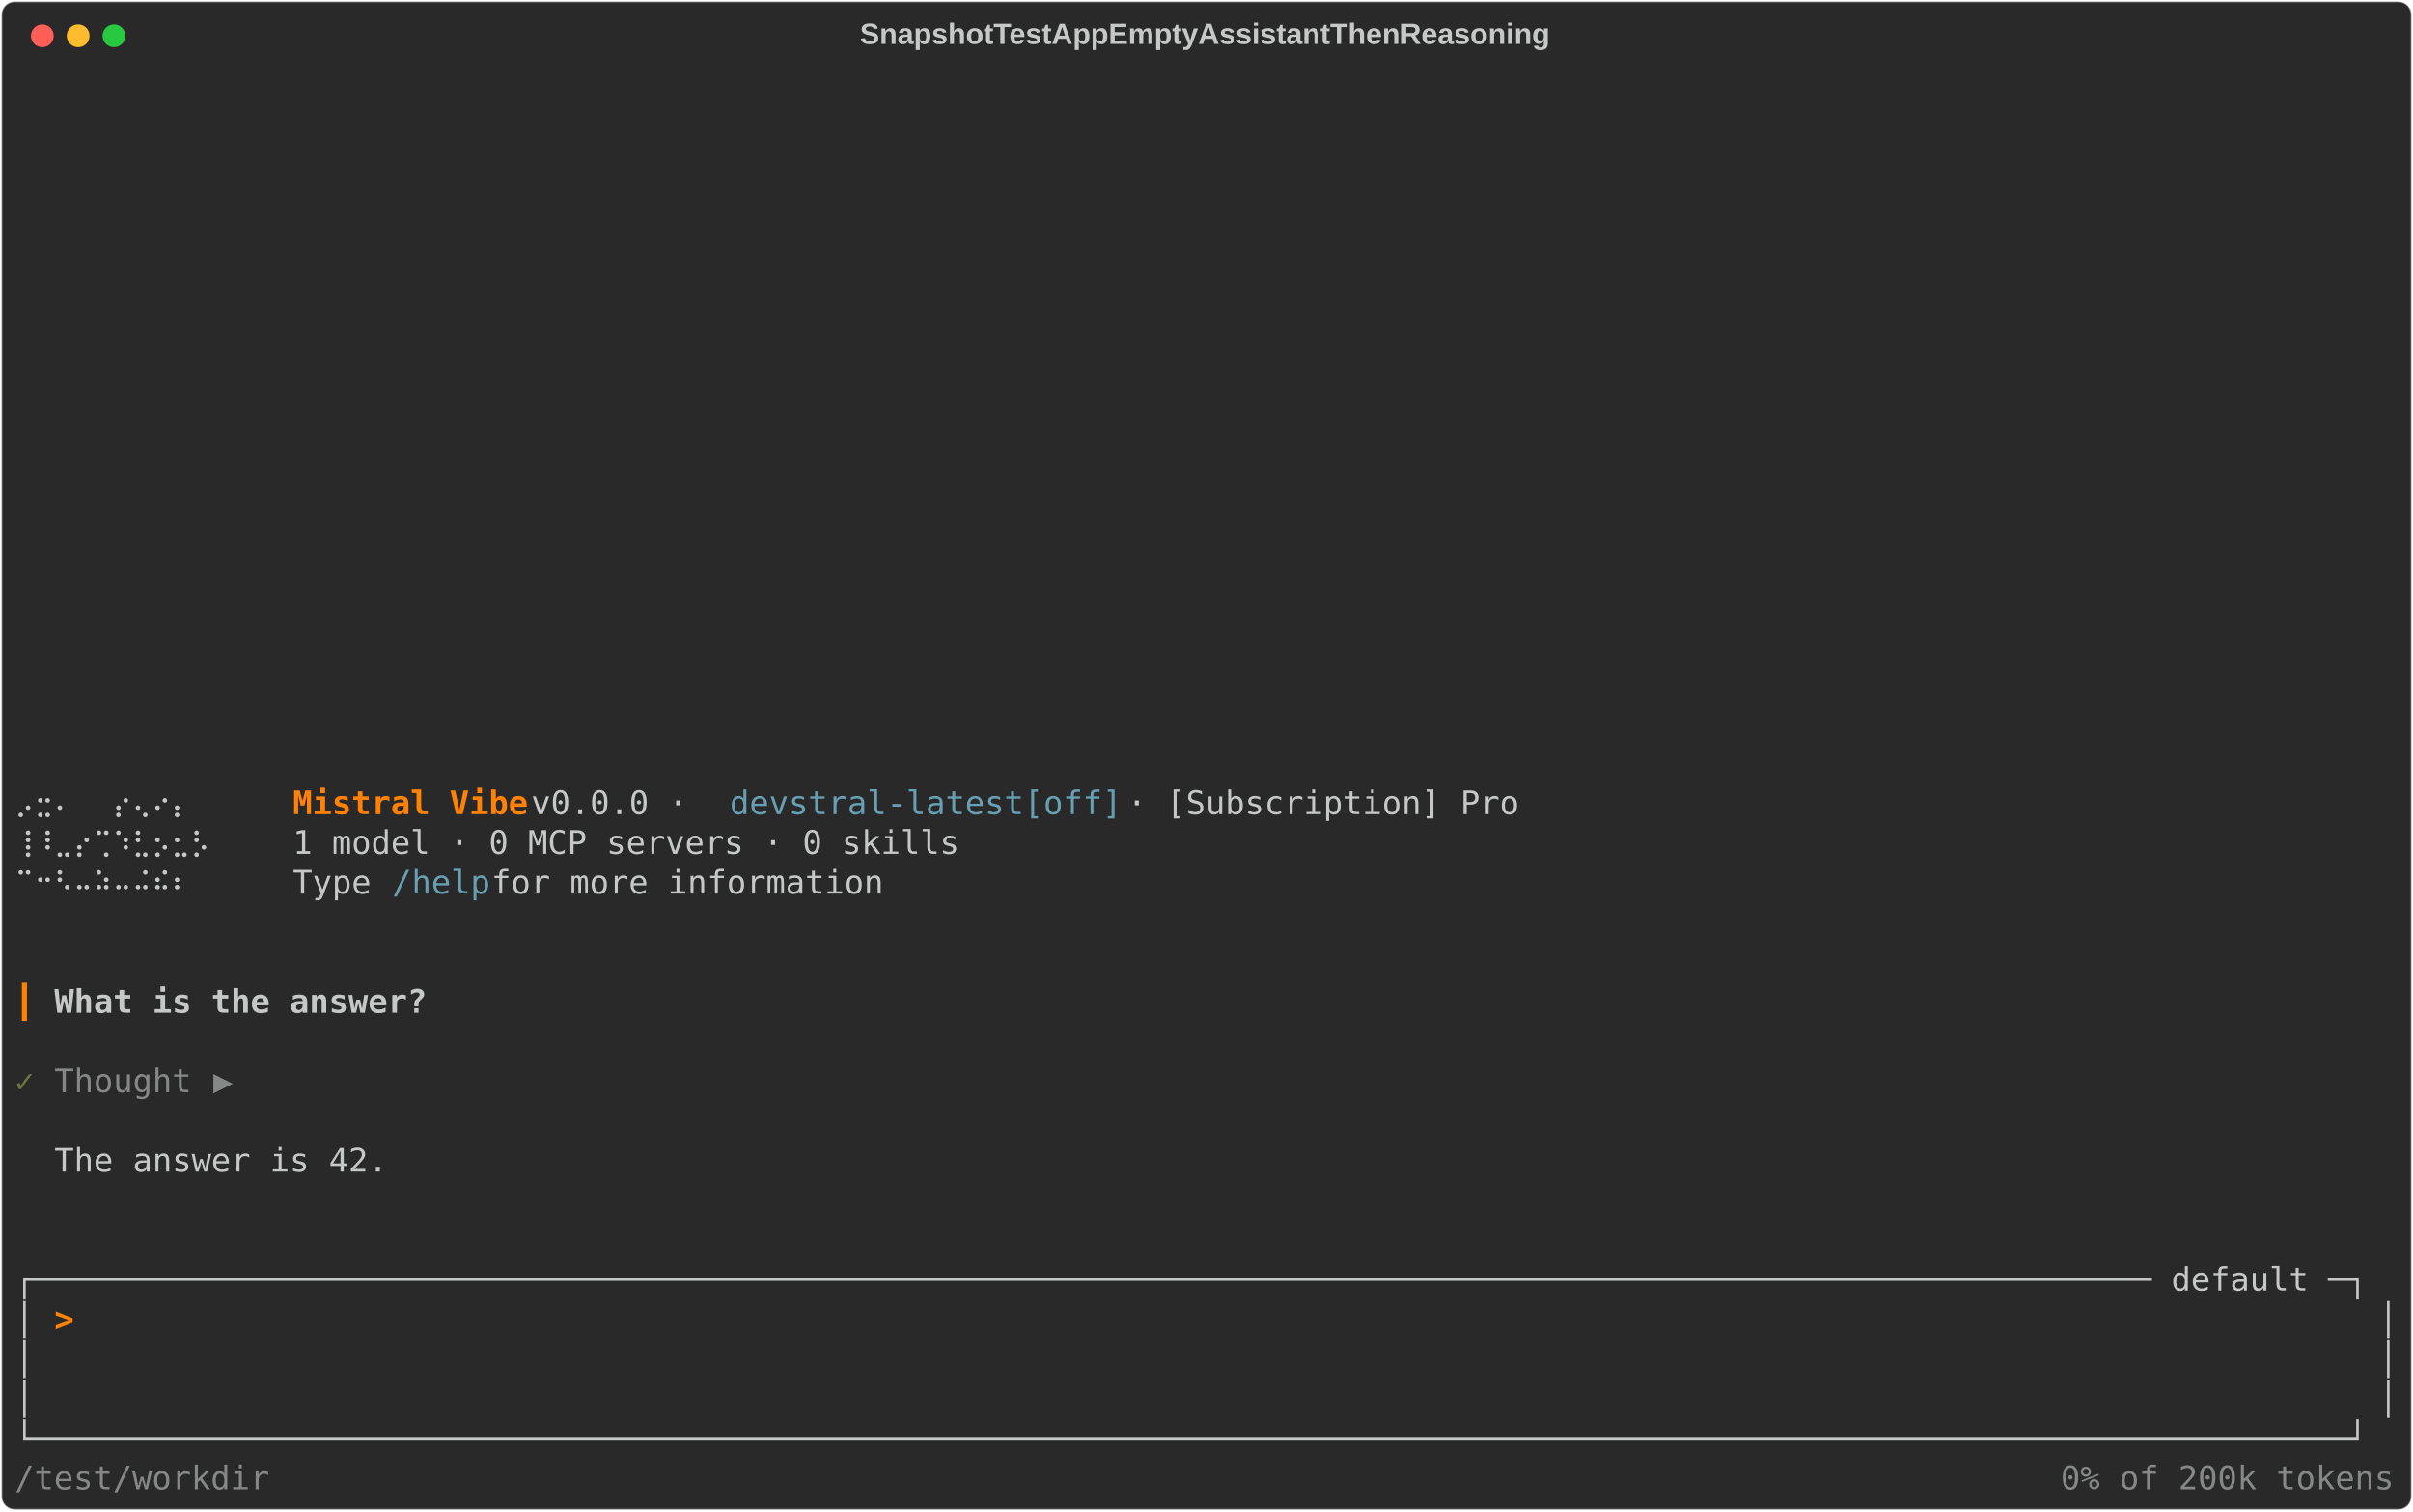
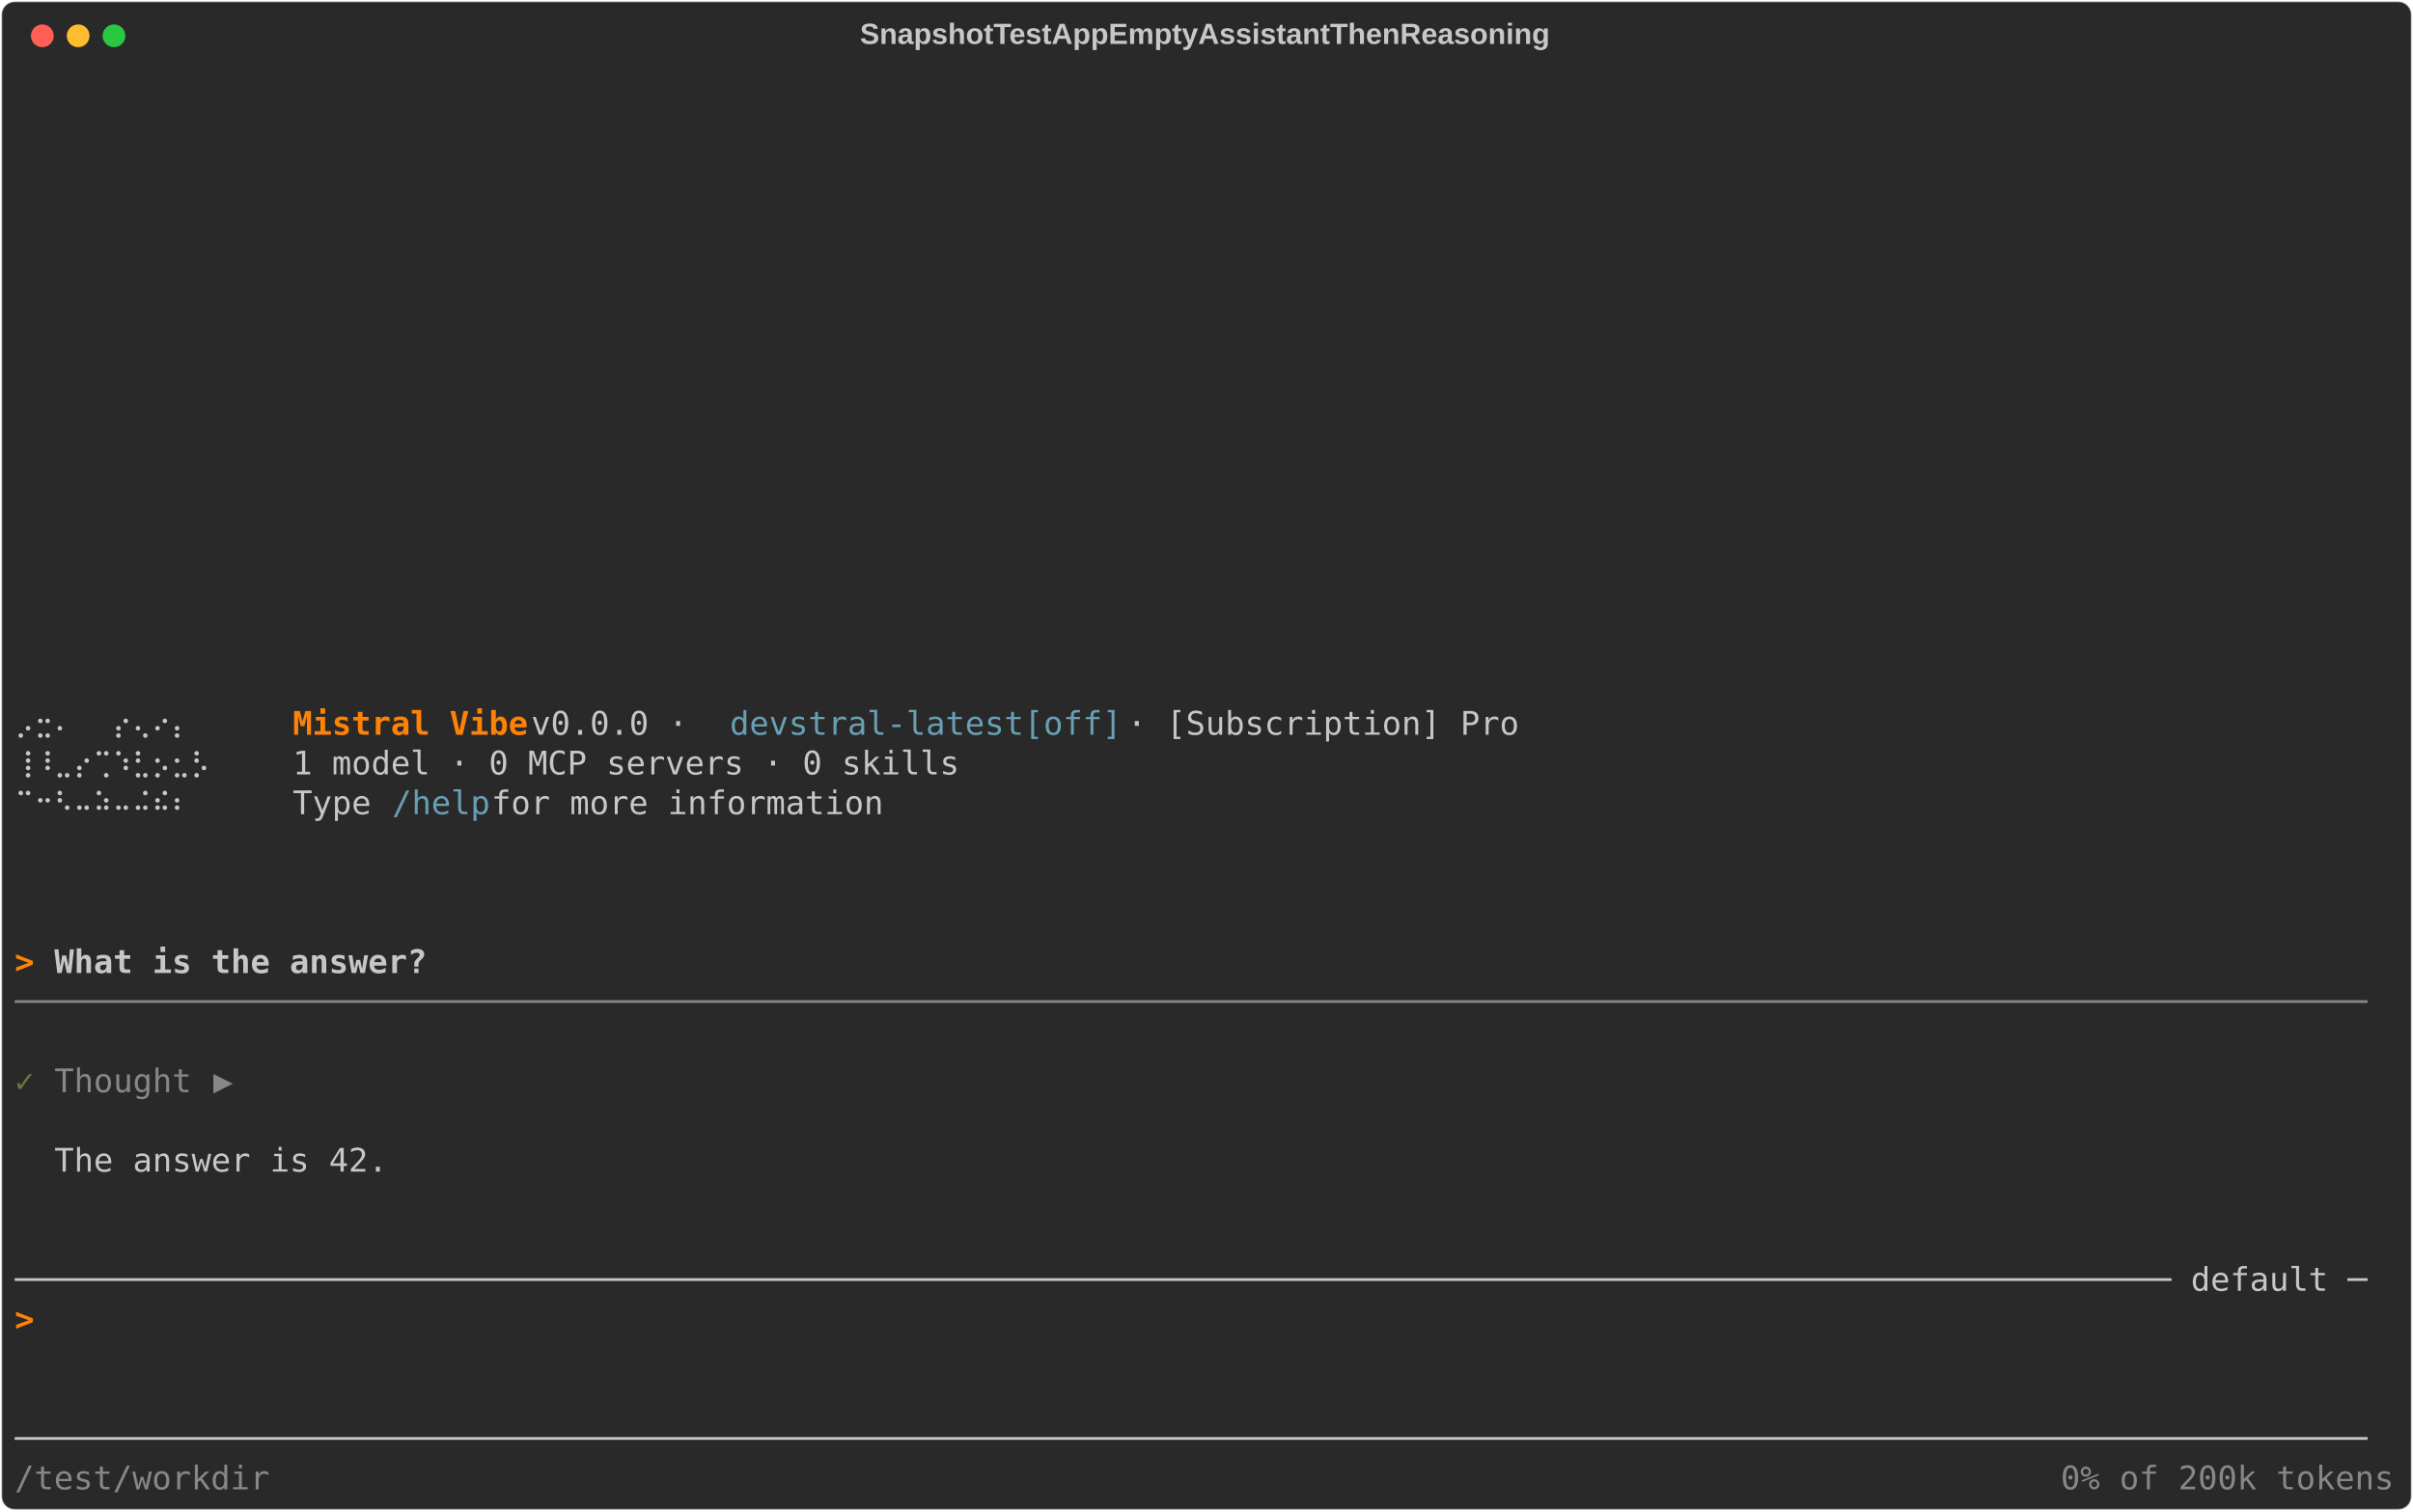
<svg xmlns="http://www.w3.org/2000/svg" class="rich-terminal" viewBox="0 0 1482 928.4">
  <style>

    @font-face {
        font-family: "Fira Code";
        src: local("FiraCode-Regular"),
                url("https://cdnjs.cloudflare.com/ajax/libs/firacode/6.2.0/woff2/FiraCode-Regular.woff2") format("woff2"),
                url("https://cdnjs.cloudflare.com/ajax/libs/firacode/6.2.0/woff/FiraCode-Regular.woff") format("woff");
        font-style: normal;
        font-weight: 400;
    }
    @font-face {
        font-family: "Fira Code";
        src: local("FiraCode-Bold"),
                url("https://cdnjs.cloudflare.com/ajax/libs/firacode/6.2.0/woff2/FiraCode-Bold.woff2") format("woff2"),
                url("https://cdnjs.cloudflare.com/ajax/libs/firacode/6.2.0/woff/FiraCode-Bold.woff") format("woff");
        font-style: bold;
        font-weight: 700;
    }

    .terminal-matrix {
        font-family: Fira Code, monospace;
        font-size: 20px;
        line-height: 24.4px;
        font-variant-east-asian: full-width;
    }

    .terminal-title {
        font-size: 18px;
        font-weight: bold;
        font-family: arial;
    }

    .terminal-r1 { fill: #c5c8c6 }
.terminal-r2 { fill: #ff8205;font-weight: bold }
.terminal-r3 { fill: #68a0b3 }
- .terminal-r4 { fill: #ff8205 }
- .terminal-r5 { fill: #c5c8c6;font-weight: bold }
+ .terminal-r4 { fill: #c5c8c6;font-weight: bold }
+ .terminal-r5 { fill: #868887 }
.terminal-r6 { fill: #6b753d }
- .terminal-r7 { fill: #868887 }
    </style>
  <defs>
    <clipPath id="terminal-clip-terminal">
      <rect x="0" y="0" width="1463.0" height="877.4" />
    </clipPath>
    <clipPath id="terminal-line-0">
      <rect x="0" y="1.5" width="1464" height="24.65" />
    </clipPath>
    <clipPath id="terminal-line-1">
      <rect x="0" y="25.9" width="1464" height="24.65" />
    </clipPath>
    <clipPath id="terminal-line-2">
      <rect x="0" y="50.3" width="1464" height="24.65" />
    </clipPath>
    <clipPath id="terminal-line-3">
      <rect x="0" y="74.7" width="1464" height="24.65" />
    </clipPath>
    <clipPath id="terminal-line-4">
      <rect x="0" y="99.1" width="1464" height="24.65" />
    </clipPath>
    <clipPath id="terminal-line-5">
      <rect x="0" y="123.5" width="1464" height="24.65" />
    </clipPath>
    <clipPath id="terminal-line-6">
      <rect x="0" y="147.9" width="1464" height="24.65" />
    </clipPath>
    <clipPath id="terminal-line-7">
      <rect x="0" y="172.3" width="1464" height="24.65" />
    </clipPath>
    <clipPath id="terminal-line-8">
      <rect x="0" y="196.7" width="1464" height="24.65" />
    </clipPath>
    <clipPath id="terminal-line-9">
      <rect x="0" y="221.1" width="1464" height="24.65" />
    </clipPath>
    <clipPath id="terminal-line-10">
      <rect x="0" y="245.5" width="1464" height="24.65" />
    </clipPath>
    <clipPath id="terminal-line-11">
      <rect x="0" y="269.9" width="1464" height="24.65" />
    </clipPath>
    <clipPath id="terminal-line-12">
      <rect x="0" y="294.3" width="1464" height="24.65" />
    </clipPath>
    <clipPath id="terminal-line-13">
      <rect x="0" y="318.7" width="1464" height="24.65" />
    </clipPath>
    <clipPath id="terminal-line-14">
      <rect x="0" y="343.1" width="1464" height="24.65" />
    </clipPath>
    <clipPath id="terminal-line-15">
      <rect x="0" y="367.5" width="1464" height="24.65" />
    </clipPath>
    <clipPath id="terminal-line-16">
      <rect x="0" y="391.9" width="1464" height="24.65" />
    </clipPath>
    <clipPath id="terminal-line-17">
      <rect x="0" y="416.3" width="1464" height="24.65" />
    </clipPath>
    <clipPath id="terminal-line-18">
      <rect x="0" y="440.7" width="1464" height="24.65" />
    </clipPath>
    <clipPath id="terminal-line-19">
      <rect x="0" y="465.1" width="1464" height="24.65" />
    </clipPath>
    <clipPath id="terminal-line-20">
      <rect x="0" y="489.5" width="1464" height="24.65" />
    </clipPath>
    <clipPath id="terminal-line-21">
      <rect x="0" y="513.9" width="1464" height="24.65" />
    </clipPath>
    <clipPath id="terminal-line-22">
      <rect x="0" y="538.3" width="1464" height="24.65" />
    </clipPath>
    <clipPath id="terminal-line-23">
      <rect x="0" y="562.7" width="1464" height="24.65" />
    </clipPath>
    <clipPath id="terminal-line-24">
      <rect x="0" y="587.1" width="1464" height="24.65" />
    </clipPath>
    <clipPath id="terminal-line-25">
      <rect x="0" y="611.5" width="1464" height="24.65" />
    </clipPath>
    <clipPath id="terminal-line-26">
      <rect x="0" y="635.9" width="1464" height="24.65" />
    </clipPath>
    <clipPath id="terminal-line-27">
      <rect x="0" y="660.3" width="1464" height="24.65" />
    </clipPath>
    <clipPath id="terminal-line-28">
      <rect x="0" y="684.7" width="1464" height="24.65" />
    </clipPath>
    <clipPath id="terminal-line-29">
      <rect x="0" y="709.1" width="1464" height="24.65" />
    </clipPath>
    <clipPath id="terminal-line-30">
      <rect x="0" y="733.5" width="1464" height="24.65" />
    </clipPath>
    <clipPath id="terminal-line-31">
      <rect x="0" y="757.9" width="1464" height="24.65" />
    </clipPath>
    <clipPath id="terminal-line-32">
      <rect x="0" y="782.3" width="1464" height="24.65" />
    </clipPath>
    <clipPath id="terminal-line-33">
      <rect x="0" y="806.7" width="1464" height="24.65" />
    </clipPath>
    <clipPath id="terminal-line-34">
      <rect x="0" y="831.1" width="1464" height="24.65" />
    </clipPath>
  </defs>
  <rect fill="#292929" stroke="rgba(255,255,255,0.35)" stroke-width="1" x="1" y="1" width="1480" height="926.4" rx="8" />
  <text class="terminal-title" fill="#c5c8c6" text-anchor="middle" x="740" y="27">SnapshotTestAppEmptyAssistantThenReasoning</text>
  <g transform="translate(26,22)">
    <circle cx="0" cy="0" r="7" fill="#ff5f57" />
    <circle cx="22" cy="0" r="7" fill="#febc2e" />
    <circle cx="44" cy="0" r="7" fill="#28c840" />
  </g>
  <g transform="translate(9, 41)" clip-path="url(#terminal-clip-terminal)">
    <g class="terminal-matrix">
      <text class="terminal-r1" x="1464" y="20" textLength="12.2" clip-path="url(#terminal-line-0)">
</text>
      <text class="terminal-r1" x="1464" y="44.4" textLength="12.2" clip-path="url(#terminal-line-1)">
</text>
      <text class="terminal-r1" x="1464" y="68.8" textLength="12.2" clip-path="url(#terminal-line-2)">
</text>
      <text class="terminal-r1" x="1464" y="93.2" textLength="12.2" clip-path="url(#terminal-line-3)">
</text>
      <text class="terminal-r1" x="1464" y="117.6" textLength="12.2" clip-path="url(#terminal-line-4)">
</text>
      <text class="terminal-r1" x="1464" y="142" textLength="12.2" clip-path="url(#terminal-line-5)">
</text>
      <text class="terminal-r1" x="1464" y="166.4" textLength="12.2" clip-path="url(#terminal-line-6)">
</text>
      <text class="terminal-r1" x="1464" y="190.8" textLength="12.2" clip-path="url(#terminal-line-7)">
</text>
      <text class="terminal-r1" x="1464" y="215.2" textLength="12.2" clip-path="url(#terminal-line-8)">
</text>
      <text class="terminal-r1" x="1464" y="239.6" textLength="12.2" clip-path="url(#terminal-line-9)">
</text>
      <text class="terminal-r1" x="1464" y="264" textLength="12.2" clip-path="url(#terminal-line-10)">
</text>
      <text class="terminal-r1" x="1464" y="288.4" textLength="12.2" clip-path="url(#terminal-line-11)">
</text>
      <text class="terminal-r1" x="1464" y="312.8" textLength="12.2" clip-path="url(#terminal-line-12)">
</text>
      <text class="terminal-r1" x="1464" y="337.2" textLength="12.2" clip-path="url(#terminal-line-13)">
</text>
      <text class="terminal-r1" x="1464" y="361.6" textLength="12.2" clip-path="url(#terminal-line-14)">
</text>
      <text class="terminal-r1" x="1464" y="386" textLength="12.2" clip-path="url(#terminal-line-15)">
</text>
+       <text class="terminal-r1" x="0" y="410.4" textLength="134.2" clip-path="url(#terminal-line-16)">  ⡠⣒⠄  ⡔⢄⠔⡄</text>
+       <text class="terminal-r2" x="170.8" y="410.4" textLength="146.4" clip-path="url(#terminal-line-16)">Mistral Vibe</text>
+       <text class="terminal-r1" x="317.2" y="410.4" textLength="122" clip-path="url(#terminal-line-16)"> v0.0.0 · </text>
+       <text class="terminal-r3" x="439.2" y="410.4" textLength="244" clip-path="url(#terminal-line-16)">devstral-latest[off]</text>
+       <text class="terminal-r1" x="683.2" y="410.4" textLength="256.2" clip-path="url(#terminal-line-16)"> · [Subscription] Pro</text>
      <text class="terminal-r1" x="1464" y="410.4" textLength="12.2" clip-path="url(#terminal-line-16)">
</text>
+       <text class="terminal-r1" x="0" y="434.8" textLength="134.2" clip-path="url(#terminal-line-17)"> ⢸⠸⣀⡔⢉⠱⣃⡢⣂⡣</text>
+       <text class="terminal-r1" x="170.8" y="434.8" textLength="414.8" clip-path="url(#terminal-line-17)">1 model · 0 MCP servers · 0 skills</text>
      <text class="terminal-r1" x="1464" y="434.8" textLength="12.2" clip-path="url(#terminal-line-17)">
</text>
-       <text class="terminal-r1" x="0" y="459.2" textLength="134.2" clip-path="url(#terminal-line-18)">  ⡠⣒⠄  ⡔⢄⠔⡄</text>
-       <text class="terminal-r2" x="170.8" y="459.2" textLength="146.4" clip-path="url(#terminal-line-18)">Mistral Vibe</text>
-       <text class="terminal-r1" x="317.2" y="459.2" textLength="122" clip-path="url(#terminal-line-18)"> v0.0.0 · </text>
-       <text class="terminal-r3" x="439.2" y="459.2" textLength="244" clip-path="url(#terminal-line-18)">devstral-latest[off]</text>
-       <text class="terminal-r1" x="683.2" y="459.2" textLength="256.2" clip-path="url(#terminal-line-18)"> · [Subscription] Pro</text>
+       <text class="terminal-r1" x="0" y="459.2" textLength="134.2" clip-path="url(#terminal-line-18)">  ⠉⠒⠣⠤⠵⠤⠬⠮⠆</text>
+       <text class="terminal-r1" x="170.8" y="459.2" textLength="61" clip-path="url(#terminal-line-18)">Type </text>
+       <text class="terminal-r3" x="231.8" y="459.2" textLength="61" clip-path="url(#terminal-line-18)">/help</text>
+       <text class="terminal-r1" x="292.8" y="459.2" textLength="256.2" clip-path="url(#terminal-line-18)"> for more information</text>
      <text class="terminal-r1" x="1464" y="459.2" textLength="12.2" clip-path="url(#terminal-line-18)">
</text>
-       <text class="terminal-r1" x="0" y="483.6" textLength="134.2" clip-path="url(#terminal-line-19)"> ⢸⠸⣀⡔⢉⠱⣃⡢⣂⡣</text>
-       <text class="terminal-r1" x="170.8" y="483.6" textLength="414.8" clip-path="url(#terminal-line-19)">1 model · 0 MCP servers · 0 skills</text>
      <text class="terminal-r1" x="1464" y="483.6" textLength="12.2" clip-path="url(#terminal-line-19)">
</text>
-       <text class="terminal-r1" x="0" y="508" textLength="134.2" clip-path="url(#terminal-line-20)">  ⠉⠒⠣⠤⠵⠤⠬⠮⠆</text>
-       <text class="terminal-r1" x="170.8" y="508" textLength="61" clip-path="url(#terminal-line-20)">Type </text>
-       <text class="terminal-r3" x="231.8" y="508" textLength="61" clip-path="url(#terminal-line-20)">/help</text>
-       <text class="terminal-r1" x="292.8" y="508" textLength="256.2" clip-path="url(#terminal-line-20)"> for more information</text>
      <text class="terminal-r1" x="1464" y="508" textLength="12.2" clip-path="url(#terminal-line-20)">
</text>
      <text class="terminal-r1" x="1464" y="532.4" textLength="12.2" clip-path="url(#terminal-line-21)">
</text>
+       <text class="terminal-r2" x="0" y="556.8" textLength="24.4" clip-path="url(#terminal-line-22)">&gt; </text>
+       <text class="terminal-r4" x="24.4" y="556.8" textLength="231.8" clip-path="url(#terminal-line-22)">What is the answer?</text>
      <text class="terminal-r1" x="1464" y="556.8" textLength="12.2" clip-path="url(#terminal-line-22)">
</text>
-       <text class="terminal-r4" x="0" y="581.2" textLength="12.2" clip-path="url(#terminal-line-23)">┃</text>
-       <text class="terminal-r5" x="24.4" y="581.2" textLength="231.8" clip-path="url(#terminal-line-23)">What is the answer?</text>
+       <text class="terminal-r5" x="0" y="581.2" textLength="1464" clip-path="url(#terminal-line-23)">────────────────────────────────────────────────────────────────────────────────────────────────────────────────────────</text>
      <text class="terminal-r1" x="1464" y="581.2" textLength="12.2" clip-path="url(#terminal-line-23)">
</text>
      <text class="terminal-r1" x="1464" y="605.6" textLength="12.2" clip-path="url(#terminal-line-24)">
</text>
      <text class="terminal-r6" x="0" y="630" textLength="12.2" clip-path="url(#terminal-line-25)">✓</text>
-       <text class="terminal-r7" x="24.4" y="630" textLength="85.4" clip-path="url(#terminal-line-25)">Thought</text>
-       <text class="terminal-r7" x="122" y="630" textLength="12.2" clip-path="url(#terminal-line-25)">▶</text>
+       <text class="terminal-r5" x="24.4" y="630" textLength="85.4" clip-path="url(#terminal-line-25)">Thought</text>
+       <text class="terminal-r5" x="122" y="630" textLength="12.2" clip-path="url(#terminal-line-25)">▶</text>
      <text class="terminal-r1" x="1464" y="630" textLength="12.2" clip-path="url(#terminal-line-25)">
</text>
      <text class="terminal-r1" x="1464" y="654.4" textLength="12.2" clip-path="url(#terminal-line-26)">
</text>
      <text class="terminal-r1" x="24.4" y="678.8" textLength="207.4" clip-path="url(#terminal-line-27)">The answer is 42.</text>
      <text class="terminal-r1" x="1464" y="678.8" textLength="12.2" clip-path="url(#terminal-line-27)">
</text>
      <text class="terminal-r1" x="1464" y="703.2" textLength="12.2" clip-path="url(#terminal-line-28)">
</text>
      <text class="terminal-r1" x="1464" y="727.6" textLength="12.2" clip-path="url(#terminal-line-29)">
</text>
-       <text class="terminal-r1" x="0" y="752" textLength="1464" clip-path="url(#terminal-line-30)">┌──────────────────────────────────────────────────────────────────────────────────────────────────────────── default ─┐</text>
+       <text class="terminal-r1" x="0" y="752" textLength="1464" clip-path="url(#terminal-line-30)">────────────────────────────────────────────────────────────────────────────────────────────────────────────── default ─</text>
      <text class="terminal-r1" x="1464" y="752" textLength="12.2" clip-path="url(#terminal-line-30)">
</text>
-       <text class="terminal-r1" x="0" y="776.4" textLength="12.2" clip-path="url(#terminal-line-31)">│</text>
-       <text class="terminal-r2" x="24.4" y="776.4" textLength="12.2" clip-path="url(#terminal-line-31)">&gt;</text>
-       <text class="terminal-r1" x="1451.8" y="776.4" textLength="12.2" clip-path="url(#terminal-line-31)">│</text>
+       <text class="terminal-r2" x="0" y="776.4" textLength="12.2" clip-path="url(#terminal-line-31)">&gt;</text>
      <text class="terminal-r1" x="1464" y="776.4" textLength="12.2" clip-path="url(#terminal-line-31)">
</text>
-       <text class="terminal-r1" x="0" y="800.8" textLength="12.2" clip-path="url(#terminal-line-32)">│</text>
-       <text class="terminal-r1" x="1451.8" y="800.8" textLength="12.2" clip-path="url(#terminal-line-32)">│</text>
      <text class="terminal-r1" x="1464" y="800.8" textLength="12.2" clip-path="url(#terminal-line-32)">
</text>
-       <text class="terminal-r1" x="0" y="825.2" textLength="12.2" clip-path="url(#terminal-line-33)">│</text>
-       <text class="terminal-r1" x="1451.8" y="825.2" textLength="12.2" clip-path="url(#terminal-line-33)">│</text>
      <text class="terminal-r1" x="1464" y="825.2" textLength="12.2" clip-path="url(#terminal-line-33)">
</text>
-       <text class="terminal-r1" x="0" y="849.6" textLength="1464" clip-path="url(#terminal-line-34)">└──────────────────────────────────────────────────────────────────────────────────────────────────────────────────────┘</text>
+       <text class="terminal-r1" x="0" y="849.6" textLength="1464" clip-path="url(#terminal-line-34)">────────────────────────────────────────────────────────────────────────────────────────────────────────────────────────</text>
      <text class="terminal-r1" x="1464" y="849.6" textLength="12.2" clip-path="url(#terminal-line-34)">
</text>
-       <text class="terminal-r7" x="0" y="874" textLength="158.6" clip-path="url(#terminal-line-35)">/test/workdir</text>
-       <text class="terminal-r7" x="1256.6" y="874" textLength="207.4" clip-path="url(#terminal-line-35)">0% of 200k tokens</text>
+       <text class="terminal-r5" x="0" y="874" textLength="158.6" clip-path="url(#terminal-line-35)">/test/workdir</text>
+       <text class="terminal-r5" x="1256.6" y="874" textLength="207.4" clip-path="url(#terminal-line-35)">0% of 200k tokens</text>
    </g>
  </g>
</svg>
